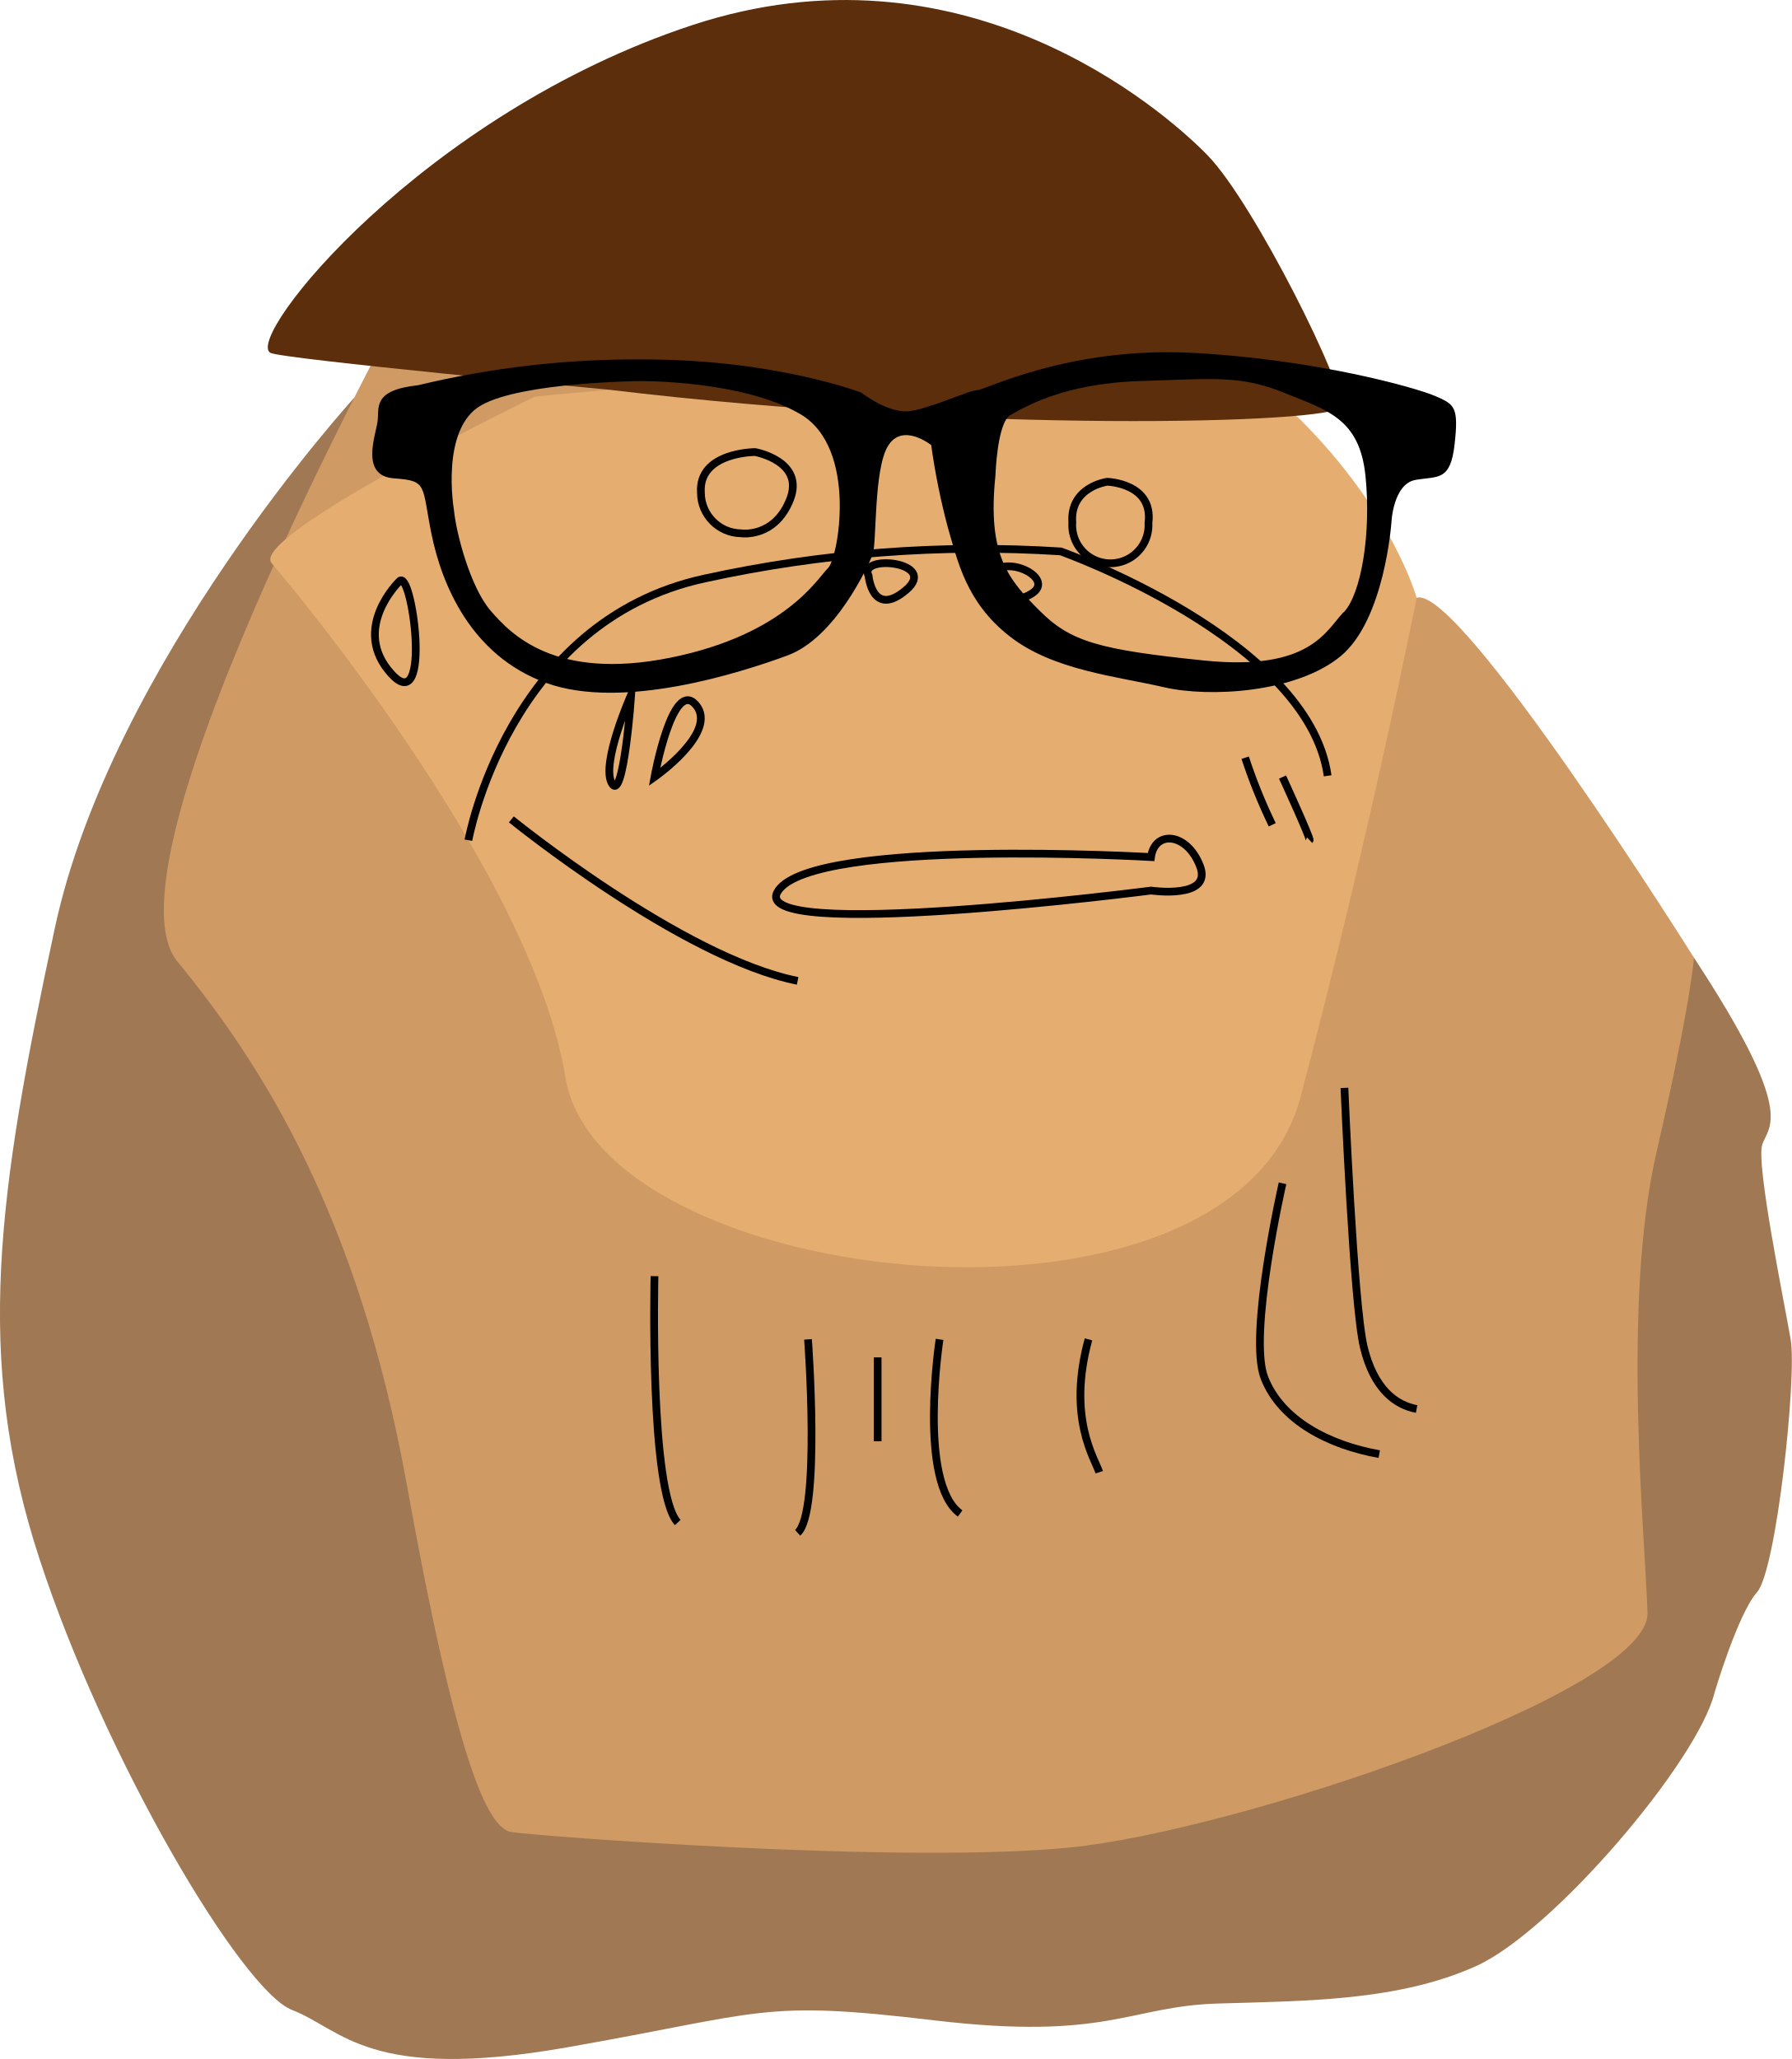
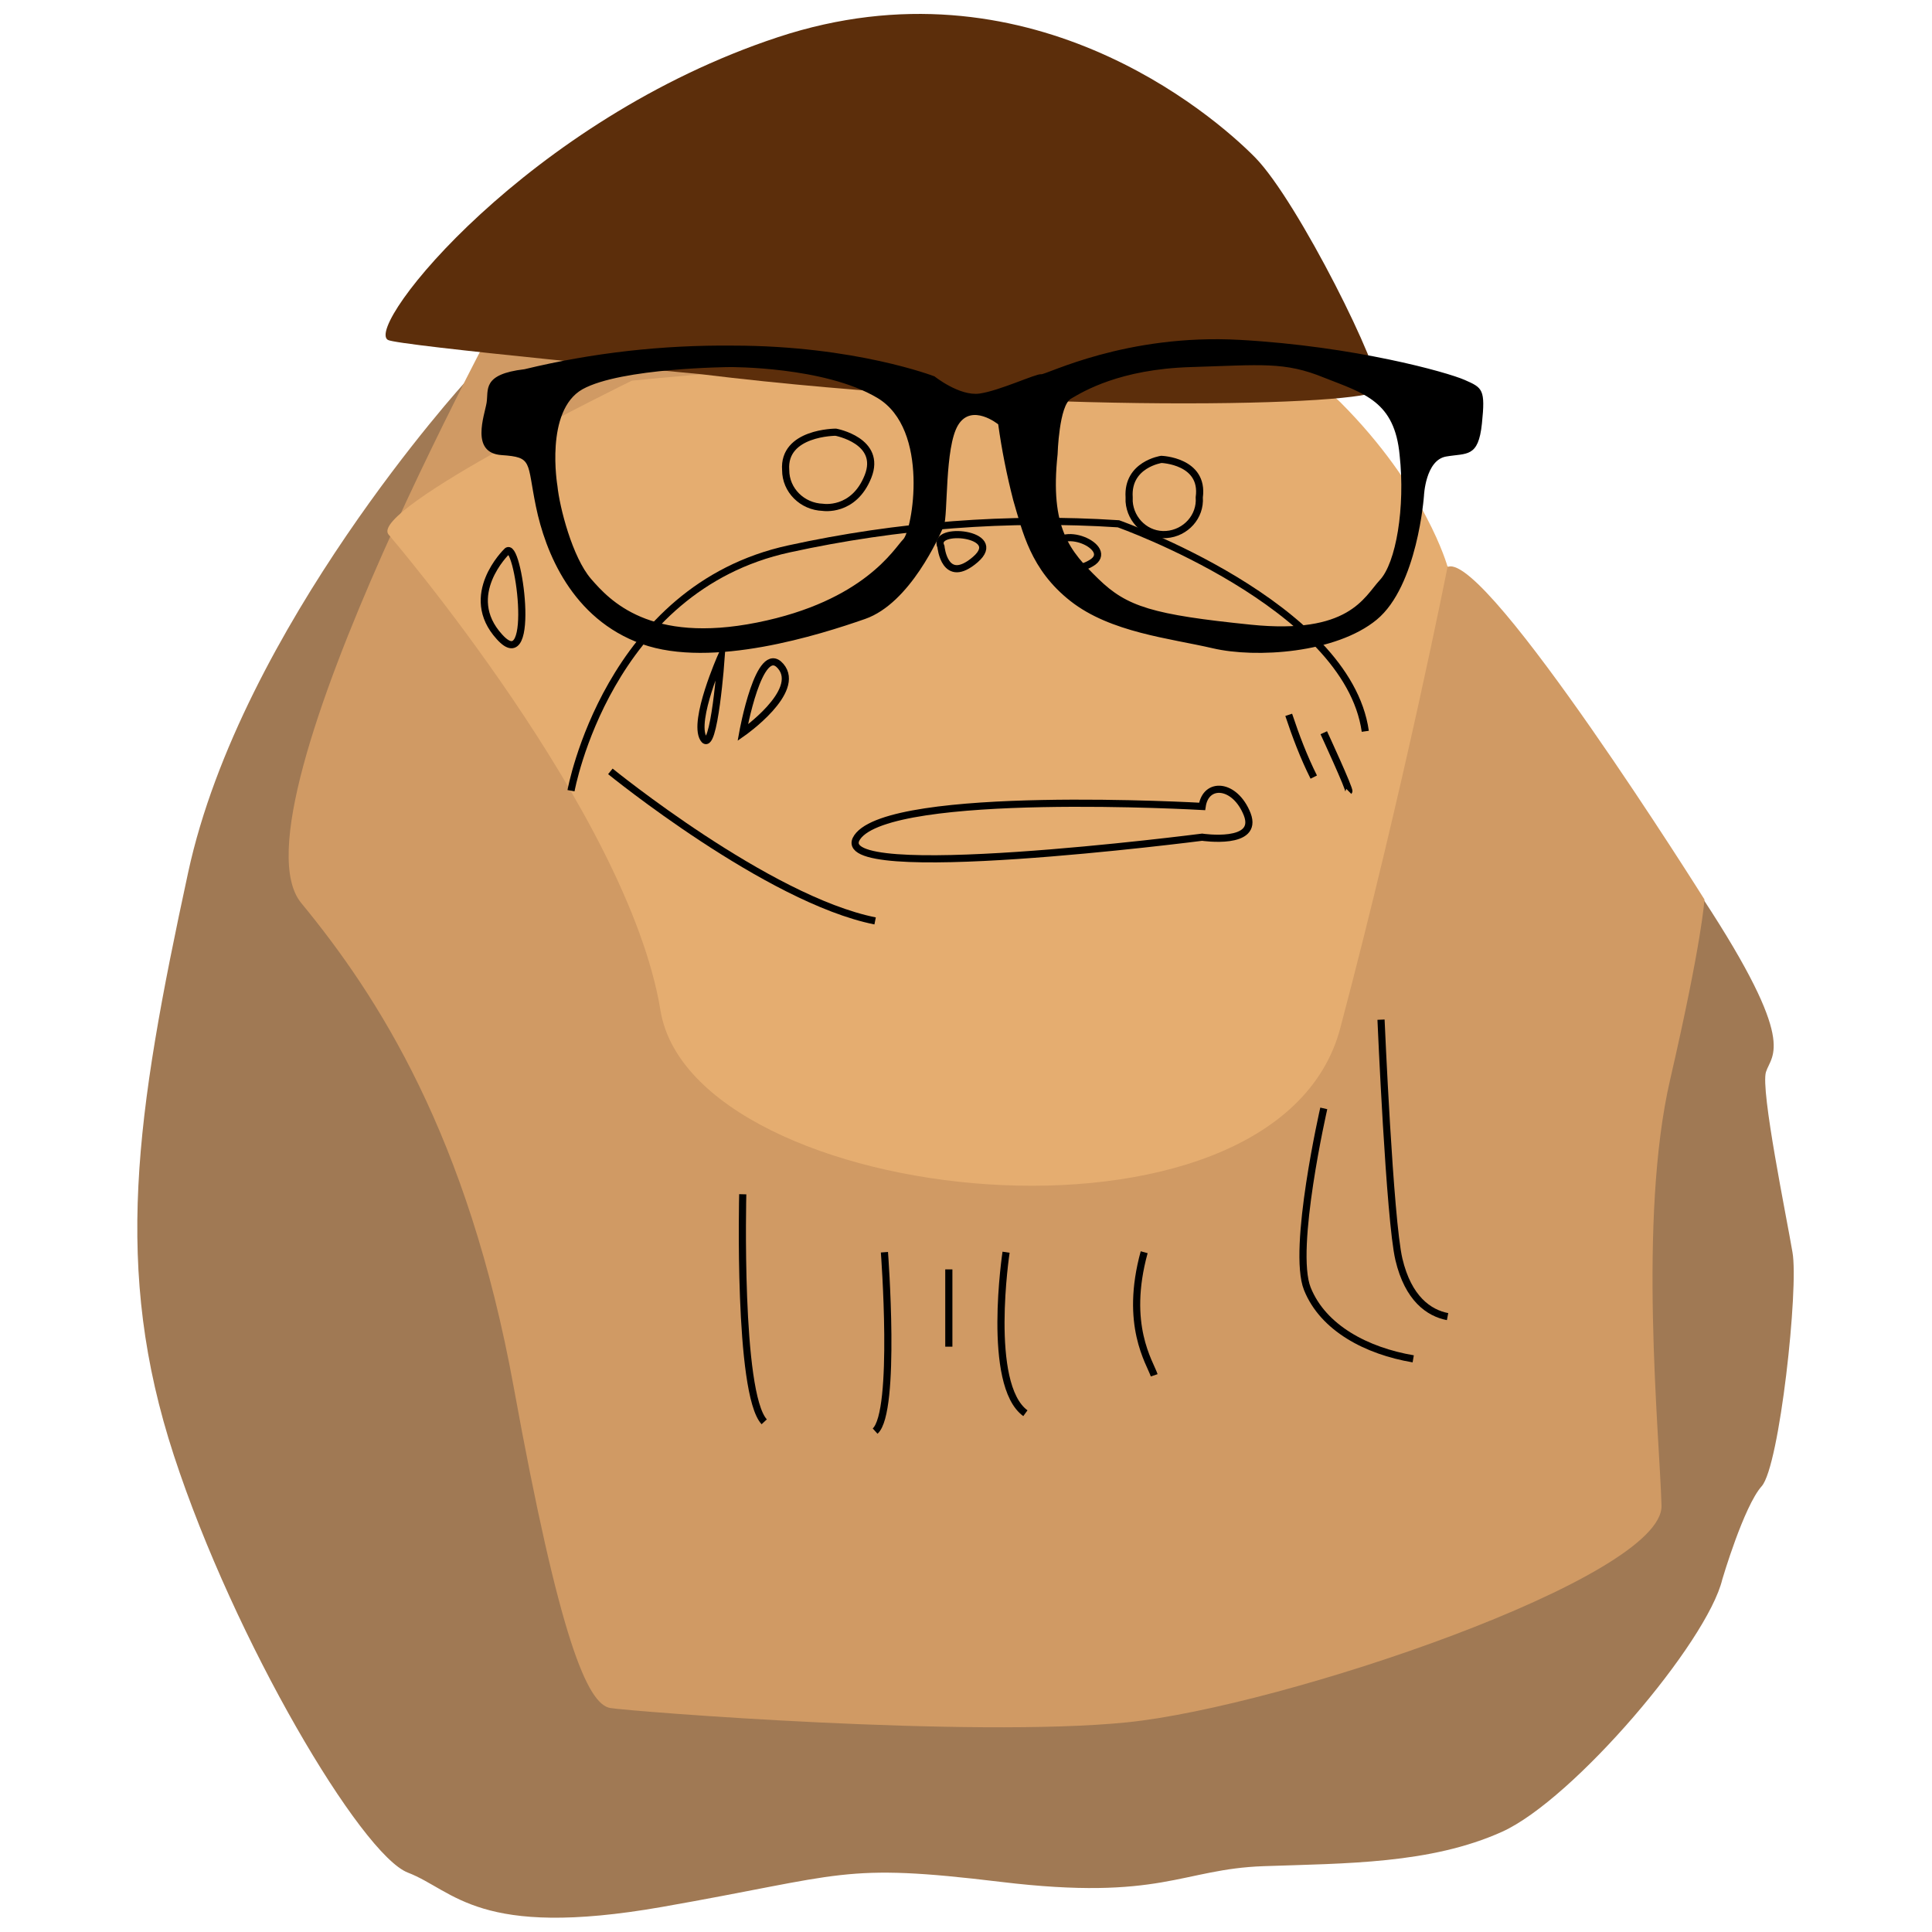
- <svg xmlns="http://www.w3.org/2000/svg" viewBox="0 0 231.58 266.09">
-   <defs>
-     <style>
-       .body {
-         fill: #a07954;
-       }
- 
-       .chest {
-         fill: #d09a64;
-       }
- 
-       .face {
-         fill: #e5ad70;
-       }
- 
-       .top {
-         fill: #5c2e0b;
-       }
- 
-       .feature {
-         fill: none;
-         stroke: #000;
-         stroke-miterlimit: 10;
-       }
-     </style>
-   </defs>
-   <g id="logo" data-name="Logo">
-     <path class="body" d="M45.76,51.42S14.43,85.76,7.09,119.92s-10.5,55.5-2,81.5,26.17,55.84,32.67,58.34,9.83,9.33,35.5,4.83,25-6.17,47.44-3.5,25.23-1.83,36.73-2.17,23.33-.33,33.33-4.83,28.67-26.5,30.83-35.33c0,0,3-10.17,5.5-13s5.17-27.84,4.34-32.67-4.5-22.67-3.67-25.17,4.5-3.87-8.83-24.16" />
-     <path class="chest" d="M53.74,36.26s-41.48,75-30.81,88,23.33,32.5,29.66,67.66,10.34,44.34,13.5,44.84,50.5,4.16,72.17,2,75-20.17,74.67-30.34-3.34-40,1.16-59.5,4.84-25.16,4.84-25.16-30.34-48.34-35.84-46.5" />
-     <path class="face" d="M35.09,72.76s33.5,39,38,66.5,86,36.5,95,2.5,15-64.5,15-64.5-3-11-15-23-99-3-99-3S32.2,69.26,35.09,72.76Z" />
-     <path class="top" d="M78.76,50.37s-42.62-4-43.83-4.78c-3.34-2,19.66-30.83,54.5-42.33s60.66,10.66,66.66,16.83,18,30.33,17.17,32.5S125.59,56,78.76,50.37Z" />
-     <path class="feature" d="M84.59,164.92s-.68,27.84,3,31.84" />
-     <path class="feature" d="M140.68,173.09c-2.78,10.16.83,15.42,1.39,17.17" />
-     <path class="feature" d="M104.43,173.09s1.66,22.33-1.34,25" />
-     <path class="feature" d="M121.43,173.09s-2.84,18.5,2.66,22.5" />
-     <line class="feature" x1="113.43" y1="175.42" x2="113.43" y2="186.26" />
-     <path class="feature" d="M165.76,152.92s-4.5,19.67-2.33,25.17,8.33,8.67,14.83,9.83" />
-     <path class="feature" d="M173.76,140.59s1.17,28,2.5,33.5,4.17,7.5,6.83,8" />
-     <path class="feature" d="M66.09,105.89s22,17.87,37,20.87" />
-     <path class="feature" d="M60.54,108.58s5.05-28.32,30.55-33.82a165.53,165.53,0,0,1,46-3.5s32,11.33,34.5,29" />
-     <path class="feature" d="M81.59,89.74s-4,9-2.5,11.52S81.59,89.74,81.59,89.74Z" />
-     <path class="feature" d="M84.59,100.42s8.34-5.83,5.34-9.33S84.59,100.42,84.59,100.42Z" />
-     <path class="feature" d="M160.93,97.92a70.1,70.1,0,0,0,3.5,8.67" />
-     <path class="feature" d="M165.76,100.42s3.67,8,3.5,8.16" />
-     <path class="feature" d="M148.76,110.76s-43.5-2.5-48.17,4.33,48.17,0,48.17,0,8,1.17,6.33-3.17S149.26,107.26,148.76,110.76Z" />
-     <path class="feature" d="M112.26,74.42s.5,5.5,4.83,1.84S110.85,71.56,112.26,74.42Z" />
-     <path class="feature" d="M127.81,75.15s1.78,3.77,5.45,1.61S128.53,70.87,127.81,75.15Z" />
-     <path class="feature" d="M51.59,75.15s-6.33,6.11-1,11.94S53.21,73.06,51.59,75.15Z" />
-     <path class="feature" d="M95.76,68.92s4.33.67,6.33-4.33-4.5-6.17-4.5-6.17-7.36,0-7,5.27A5.26,5.26,0,0,0,95.76,68.92Z" />
-     <path class="feature" d="M143.09,62.26s6,.16,5.34,5.33a4.93,4.93,0,1,1-9.84-.07C138.26,62.92,143.09,62.26,143.09,62.26Z" />
-     <path d="M185.49,51.18c-2.47-1.07-15.36-4.73-31.38-5.58S127,50.54,126.28,50.43s-5.81,2.26-8.6,2.69-6.34-2.37-6.34-2.37-11.07-4.3-28.16-4.3a120.31,120.31,0,0,0-29.13,3.33c-6,.65-5,2.91-5.26,4.73s-2.26,7,2.14,7.31,3.55.86,4.84,7.2,5,15.69,14.83,19.24S95.54,87,101.77,84.71s10.43-11.6,11-13,.11-11,2-14.08,5.58-.11,5.58-.11a90.08,90.08,0,0,0,2.15,10.64c1.29,4.41,2.37,9.68,8,14.08s13.86,5.16,19.88,6.56,17.2.7,22.89-4,6.56-17.27,6.56-17.27.21-5,3.12-5.51,4.51.21,5.05-4.62S188,52.26,185.49,51.18ZM107,73.43C105.75,74.61,101.56,82,86.62,85S66,81.92,63.4,78.91s-4.45-10-4.73-13c0,0-1.82-10.54,3.55-13.55s20.64-3.11,20.64-3.11,13.21-.11,20.63,4.3S108.33,72.25,107,73.43Zm66.63,5.7c-2.25,2.36-4.3,7.63-18,6.23s-17.31-2.47-21.28-6.45-6.77-7.09-5.7-17.41c0,0,.21-6.88,1.93-7.85s6.78-4.08,16.66-4.4,13.12-.75,18.7,1.5,9.78,3.33,10.54,10.75S175.93,76.76,173.67,79.13Z" />
+ <svg xmlns="http://www.w3.org/2000/svg" version="1.1" id="Layer_1" x="0px" y="0px" viewBox="0 0 270 270" style="enable-background:new 0 0 270 270;" xml:space="preserve">
+   <style type="text/css">
+ 	.st0{fill:#A07954;}
+ 	.st1{fill:#D09A64;}
+ 	.st2{fill:#E5AD70;}
+ 	.st3{fill:#5C2E0B;}
+ 	.st4{fill:none;stroke:#000000;stroke-miterlimit:10;}
+ </style>
+   <g id="logo">
+     <path class="st0" d="M65,53.4c0,0-31.3,34.3-38.7,68.5s-10.5,55.5-2,81.5s26.2,55.8,32.7,58.3s9.8,9.3,35.5,4.8s25-6.2,47.4-3.5   c22.4,2.7,25.2-1.8,36.7-2.2s23.3-0.3,33.3-4.8c10-4.5,28.7-26.5,30.8-35.3c0,0,3-10.2,5.5-13s5.2-27.8,4.3-32.7   c-0.8-4.8-4.5-22.7-3.7-25.2c0.8-2.5,4.5-3.9-8.8-24.2" />
+     <path class="st1" d="M72.9,38.2c0,0-41.5,75-30.8,88s23.3,32.5,29.7,67.7s10.3,44.3,13.5,44.8c3.2,0.5,50.5,4.2,72.2,2   s75-20.2,74.7-30.3c-0.3-10.2-3.3-40,1.2-59.5s4.8-25.2,4.8-25.2s-30.3-48.3-35.8-46.5" />
+     <path class="st2" d="M54.3,74.7c0,0,33.5,39,38,66.5s86,36.5,95,2.5s15-64.5,15-64.5s-3-11-15-23s-99-3-99-3S51.4,71.2,54.3,74.7z" />
+     <path class="st3" d="M98,52.3c0,0-42.6-4-43.8-4.8c-3.3-2,19.7-30.8,54.5-42.3s60.7,10.7,66.7,16.8s18,30.3,17.2,32.5   C191.6,56.7,144.8,58,98,52.3z" />
+     <path class="st4" d="M103.8,166.9c0,0-0.7,27.8,3,31.8" />
+     <path class="st4" d="M159.9,175c-2.8,10.2,0.8,15.4,1.4,17.2" />
+     <path class="st4" d="M123.6,175c0,0,1.7,22.3-1.3,25" />
+     <path class="st4" d="M140.6,175c0,0-2.8,18.5,2.7,22.5" />
+     <line class="st4" x1="132.6" y1="177.4" x2="132.6" y2="188.2" />
+     <path class="st4" d="M185,154.9c0,0-4.5,19.7-2.3,25.2c2.2,5.5,8.3,8.7,14.8,9.8" />
+     <path class="st4" d="M193,142.5c0,0,1.2,28,2.5,33.5c1.3,5.5,4.2,7.5,6.8,8" />
+     <path class="st4" d="M85.3,107.8c0,0,22,17.9,37,20.9" />
+     <path class="st4" d="M79.8,110.5c0,0,5.1-28.3,30.5-33.8c15.1-3.3,30.6-4.5,46-3.5c0,0,32,11.3,34.5,29" />
+     <path class="st4" d="M100.8,91.7c0,0-4,9-2.5,11.5S100.8,91.7,100.8,91.7z" />
+     <path class="st4" d="M103.8,102.4c0,0,8.3-5.8,5.3-9.3S103.8,102.4,103.8,102.4z" />
+     <path class="st4" d="M180.1,99.9c1,3,2.1,5.9,3.5,8.7" />
+     <path class="st4" d="M185,102.4c0,0,3.7,8,3.5,8.2" />
+     <path class="st4" d="M168,112.7c0,0-43.5-2.5-48.2,4.3s48.2,0,48.2,0s8,1.2,6.3-3.2C172.6,109.5,168.5,109.2,168,112.7z" />
+     <path class="st4" d="M131.5,76.4c0,0,0.5,5.5,4.8,1.8S130.1,73.5,131.5,76.4z" />
+     <path class="st4" d="M147,77.1c0,0,1.8,3.8,5.5,1.6C156.1,76.6,147.7,72.8,147,77.1z" />
+     <path class="st4" d="M70.8,77.1c0,0-6.3,6.1-1,11.9C75.1,94.9,72.4,75,70.8,77.1z" />
+     <path class="st4" d="M115,70.9c0,0,4.3,0.7,6.3-4.3s-4.5-6.2-4.5-6.2s-7.4,0-7,5.3C109.8,68.5,112.1,70.8,115,70.9z" />
+     <path class="st4" d="M162.3,64.2c0,0,6,0.2,5.3,5.3c0.2,2.7-1.9,5-4.6,5.2c-2.7,0.2-5-1.9-5.2-4.6c0-0.2,0-0.4,0-0.6   C157.5,64.9,162.3,64.2,162.3,64.2z" />
+     <path d="M204.7,53.1c-2.5-1.1-15.4-4.7-31.4-5.6c-16-0.9-27.1,4.9-27.8,4.8s-5.8,2.3-8.6,2.7s-6.3-2.4-6.3-2.4s-11.1-4.3-28.2-4.3   c-9.8-0.1-19.6,1-29.1,3.3c-6,0.7-5,2.9-5.3,4.7s-2.3,7,2.1,7.3c4.4,0.3,3.5,0.9,4.8,7.2c1.3,6.3,5,15.7,14.8,19.2   s24.9-1.3,31.2-3.5s10.4-11.6,11-13s0.1-11,2-14.1s5.6-0.1,5.6-0.1c0.5,3.6,1.2,7.1,2.1,10.6c1.3,4.4,2.4,9.7,8,14.1   c5.6,4.4,13.9,5.2,19.9,6.6c6,1.4,17.2,0.7,22.9-4s6.6-17.3,6.6-17.3s0.2-5,3.1-5.5c2.9-0.5,4.5,0.2,5-4.6S207.2,54.2,204.7,53.1z    M126.2,75.4c-1.2,1.2-5.4,8.6-20.4,11.6s-20.6-3.1-23.2-6.1s-4.4-10-4.7-13c0,0-1.8-10.5,3.5-13.5c5.4-3,20.6-3.1,20.6-3.1   s13.2-0.1,20.6,4.3S127.5,74.2,126.2,75.4z M192.8,81.1c-2.2,2.4-4.3,7.6-18,6.2c-13.7-1.4-17.3-2.5-21.3-6.4s-6.8-7.1-5.7-17.4   c0,0,0.2-6.9,1.9-7.8c1.7-1,6.8-4.1,16.7-4.4s13.1-0.8,18.7,1.5c5.6,2.2,9.8,3.3,10.5,10.8C196.4,70.9,195.1,78.7,192.8,81.1   L192.8,81.1z" />
  </g>
</svg>
